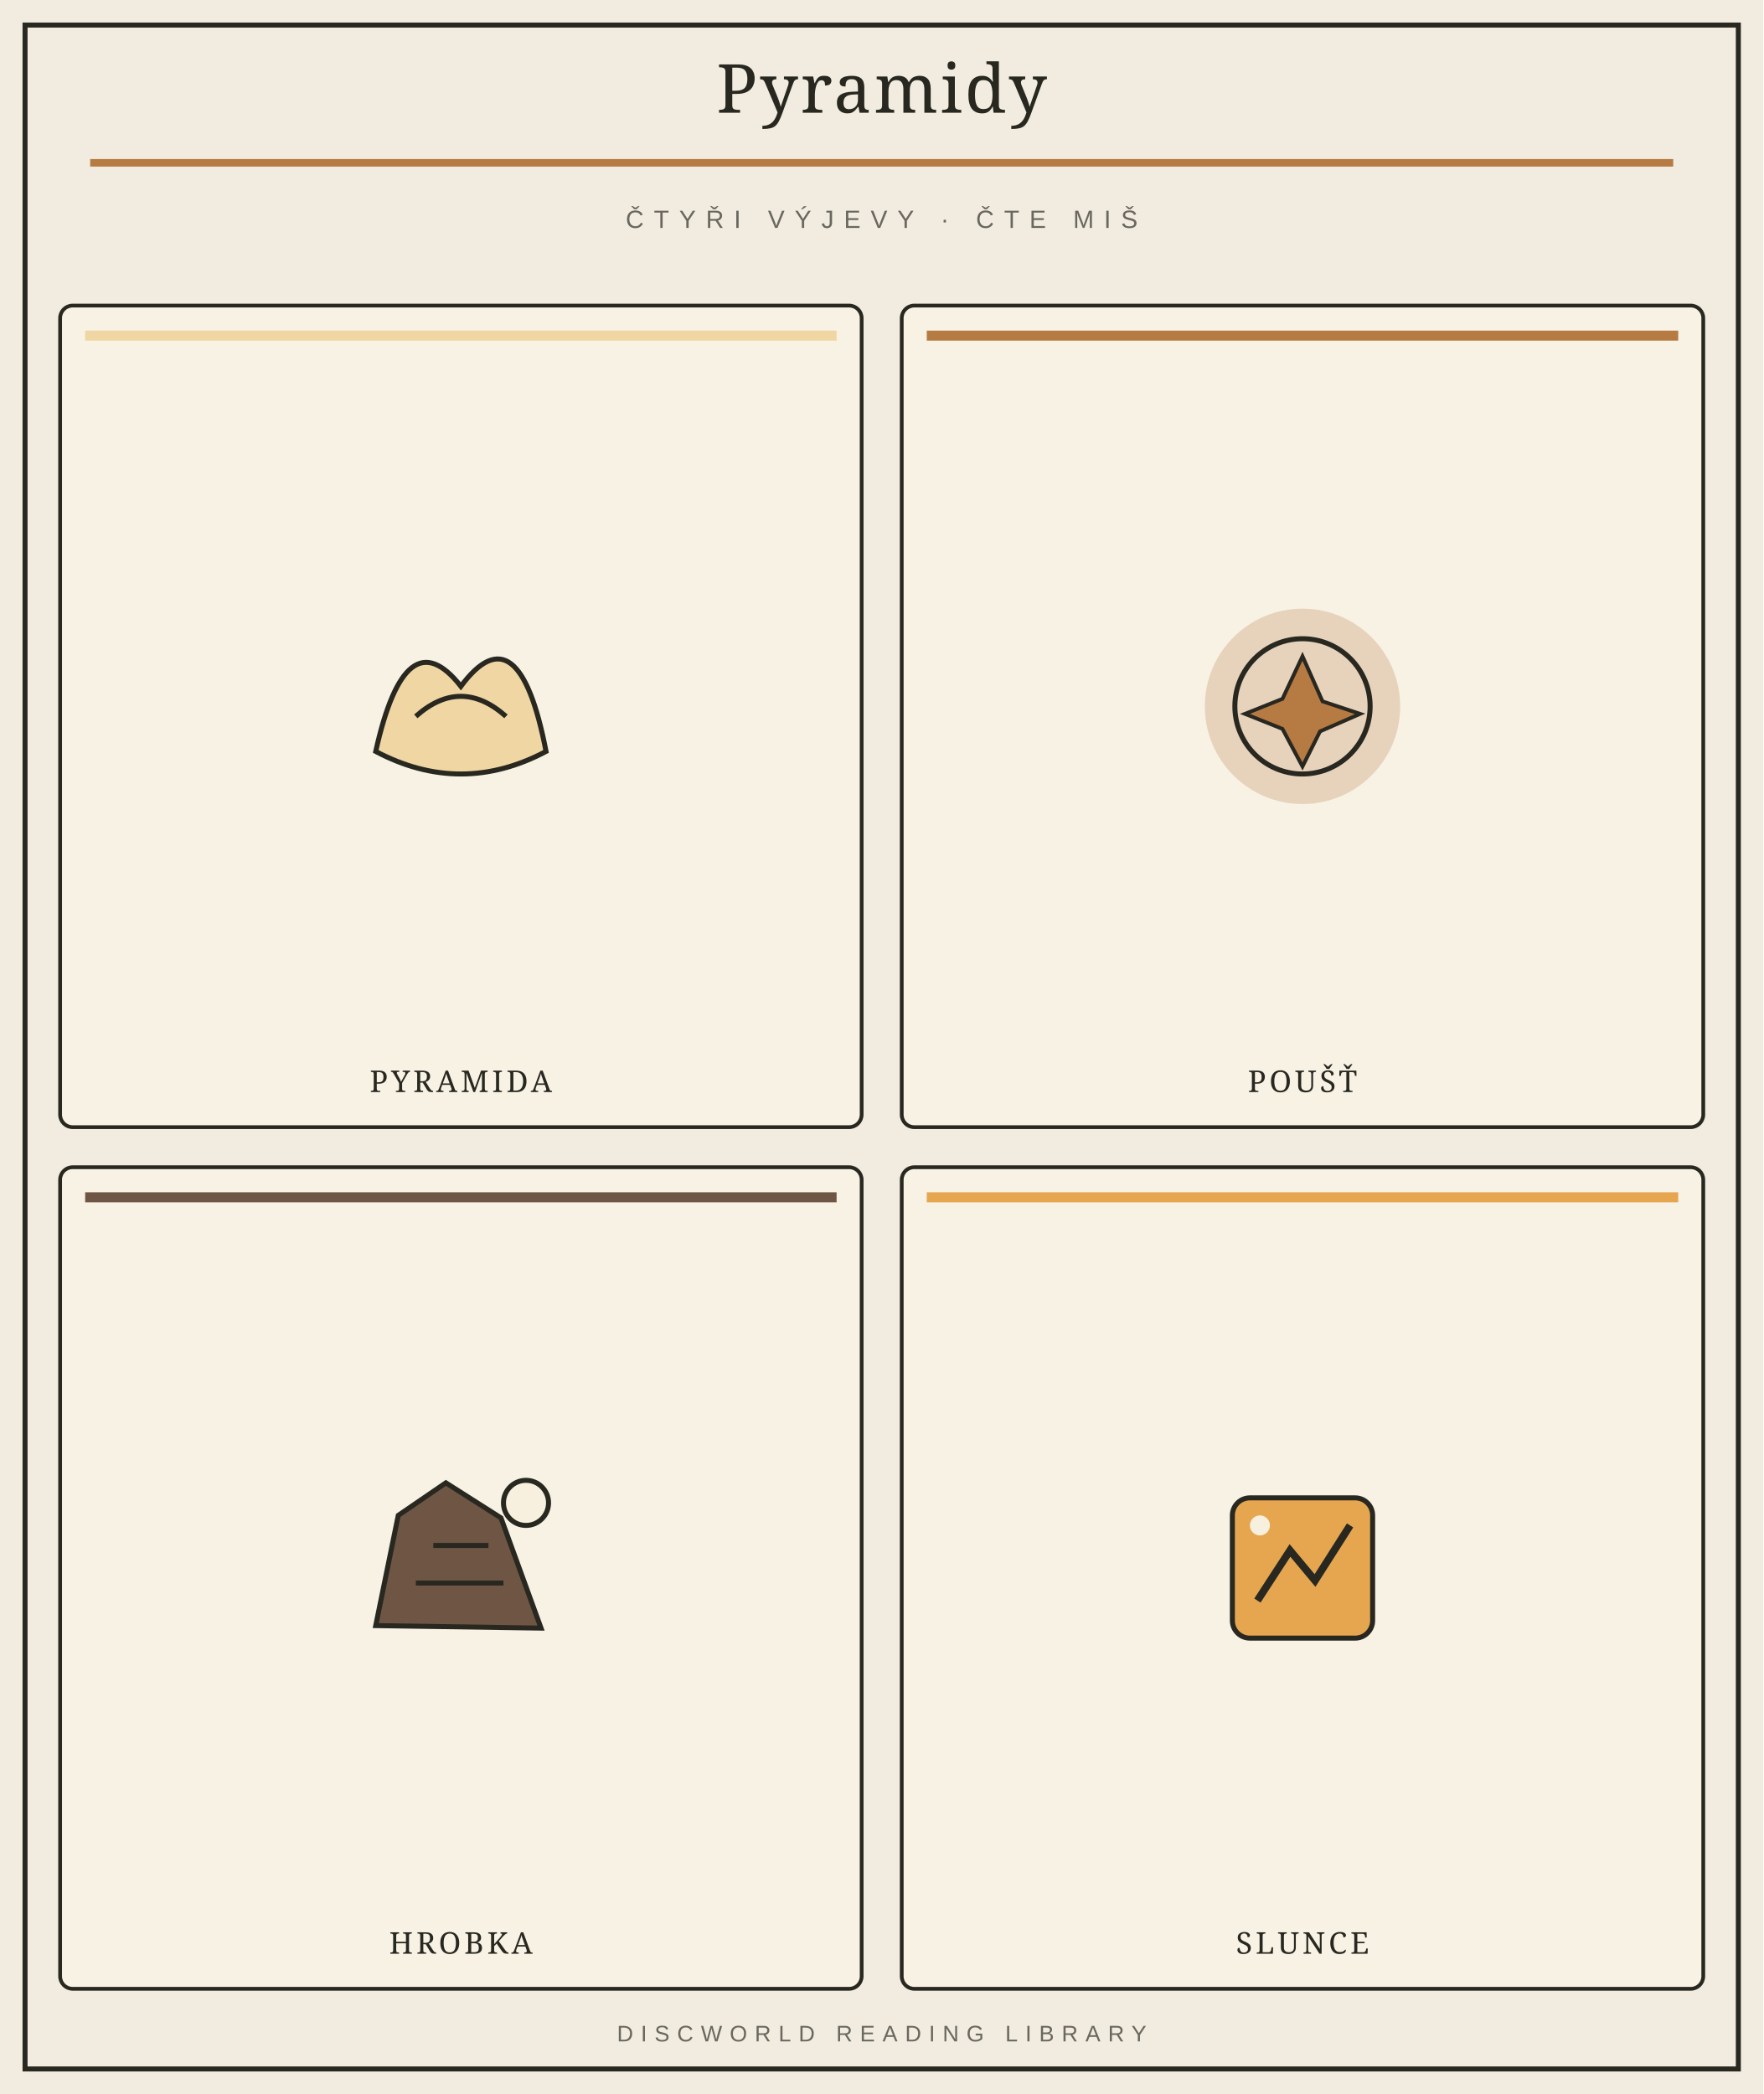
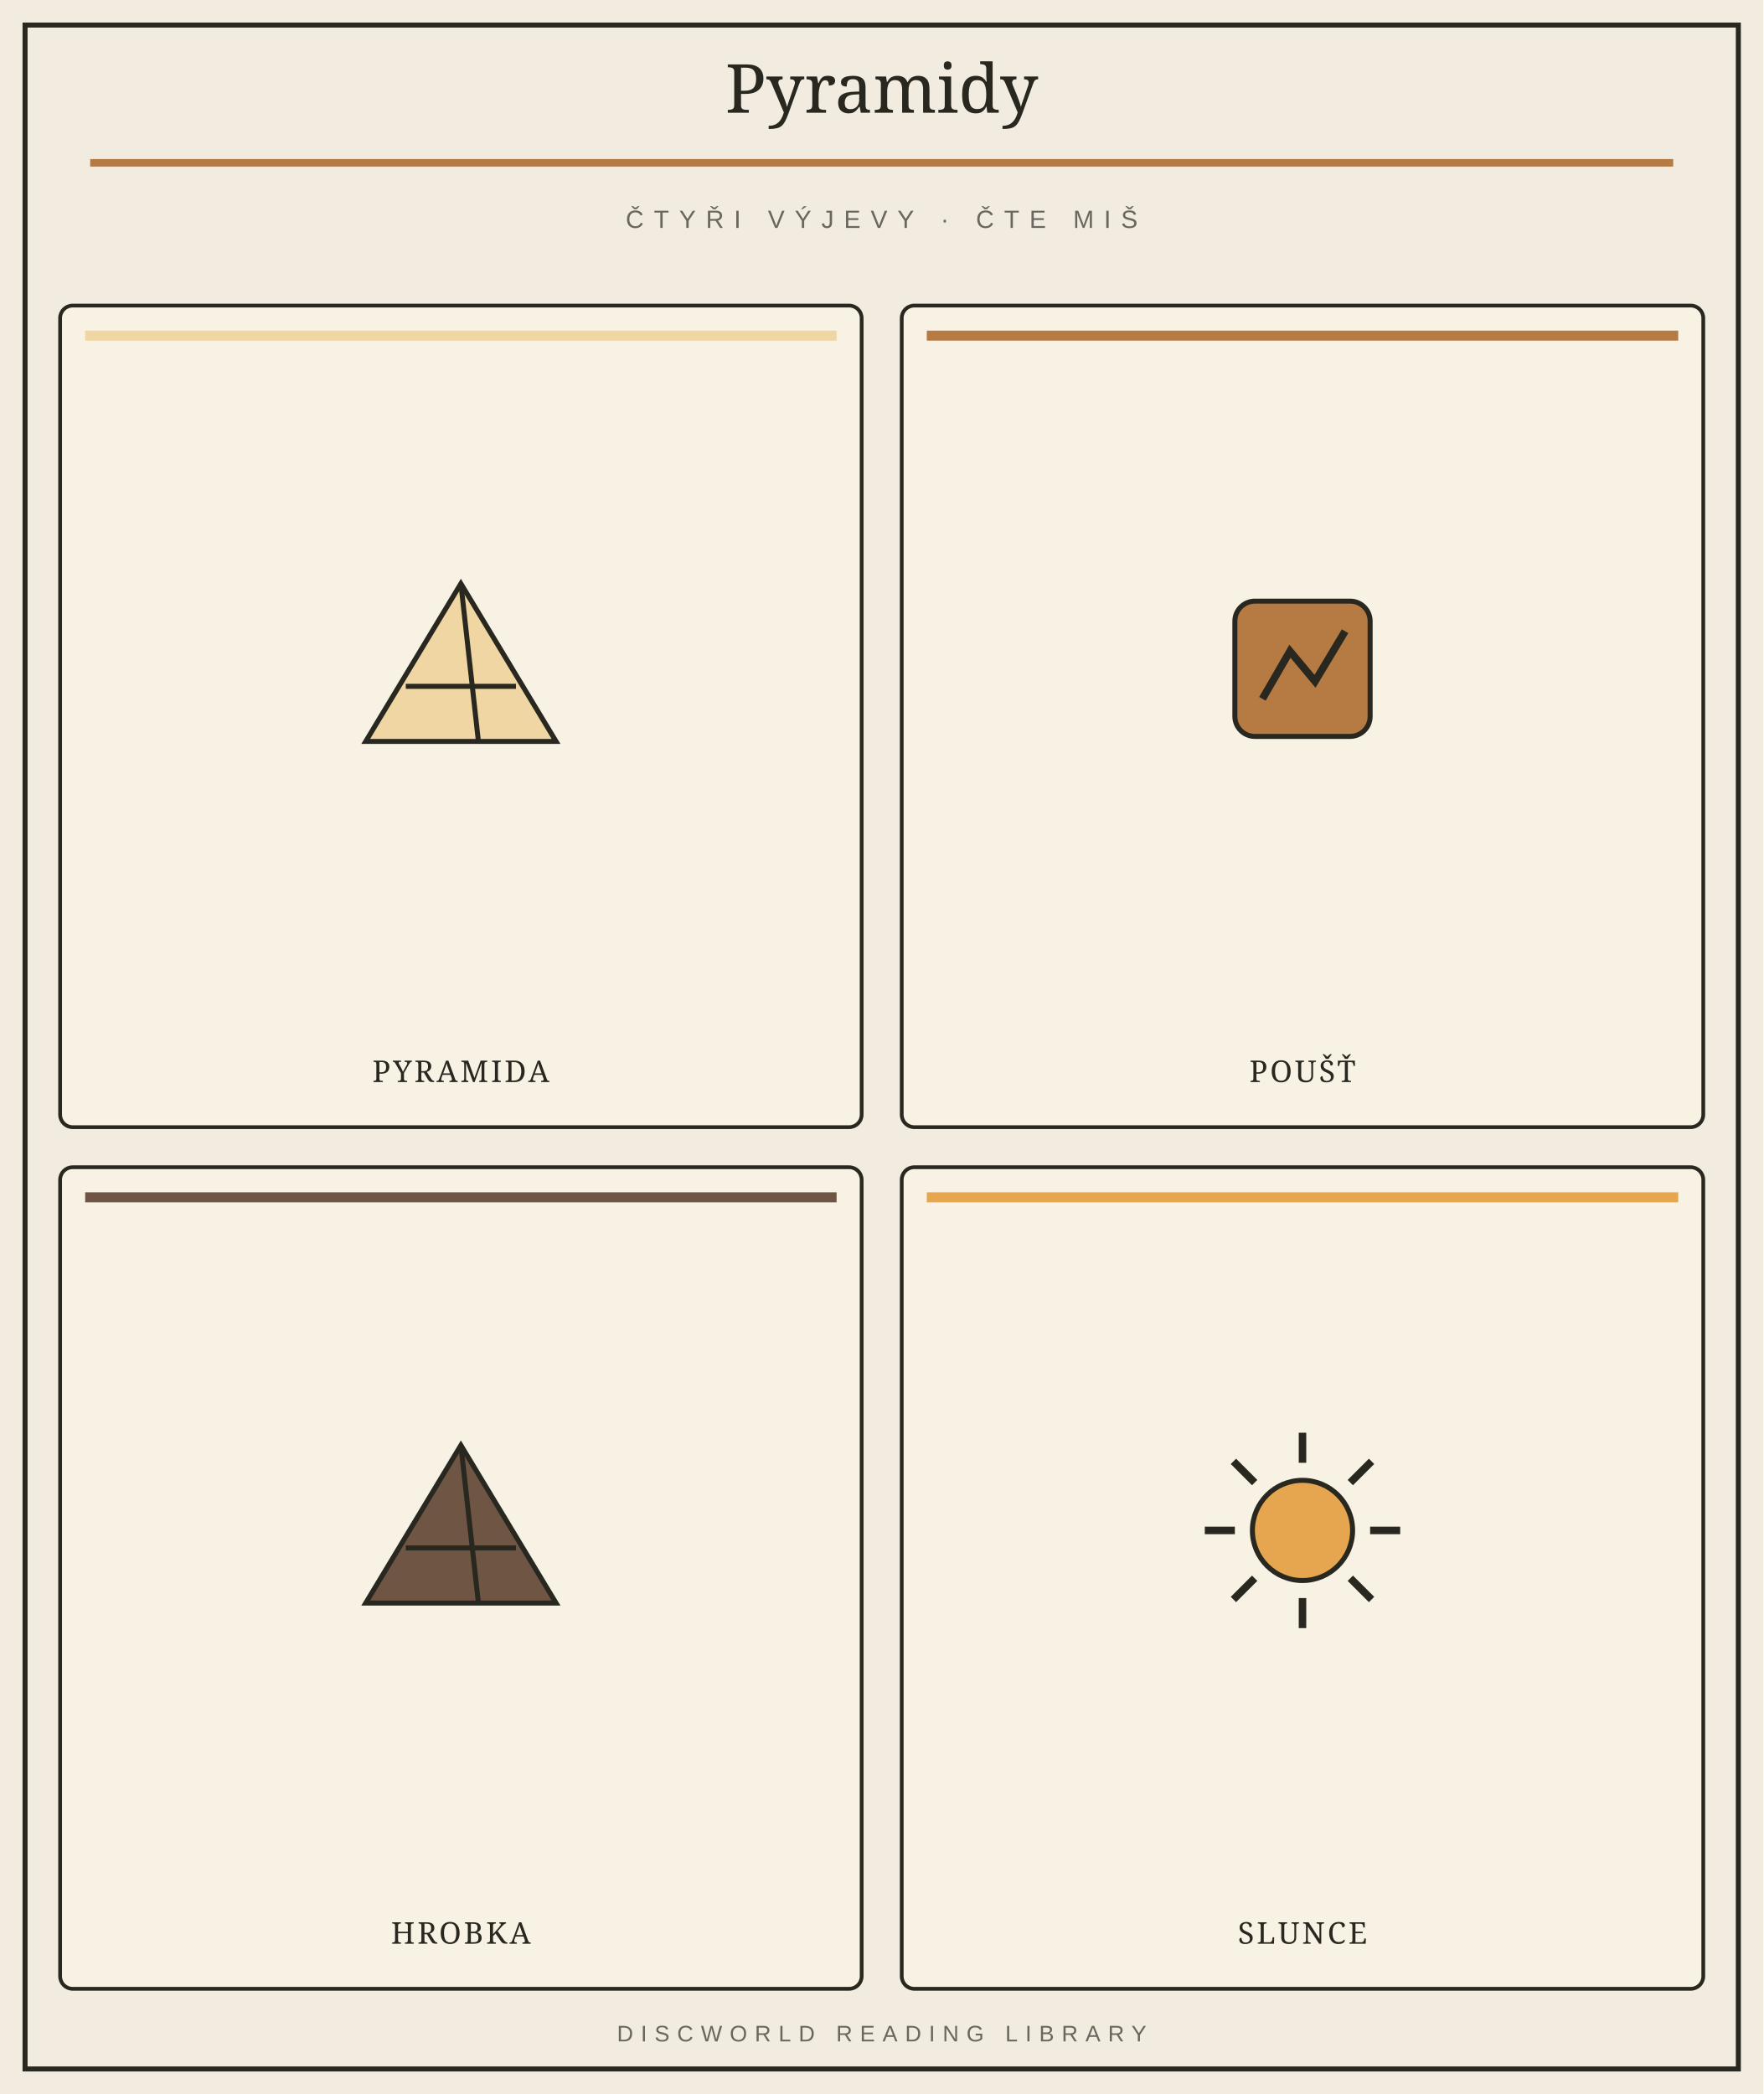
- <svg xmlns="http://www.w3.org/2000/svg" viewBox="0 0 704 836" role="img" aria-labelledby="title desc">
+ <svg xmlns="http://www.w3.org/2000/svg" viewBox="0 0 704 836" role="img" aria-labelledby="t d">
  <rect width="704" height="836" fill="#f1ecdf" />
  <rect x="10" y="10" width="684" height="816" fill="none" stroke="#282820" stroke-width="2" />
-   <text x="352" y="45" text-anchor="middle" font-family="Georgia,serif" font-size="27" fill="#282820" letter-spacing="1">Pyramidy</text>
-   <path d="M 36 65 H 668" stroke="#b67a43" stroke-width="3" />
+   <text x="352" y="45" text-anchor="middle" font-family="Georgia,serif" font-size="27" fill="#282820">Pyramidy</text>
+   <path d="M36 65H668" stroke="#b67a43" stroke-width="3" />
  <text x="352" y="91" text-anchor="middle" font-family="Arial,sans-serif" font-size="10" letter-spacing="4" fill="#69675f">ČTYŘI VÝJEVY · ČTE MIŠ</text>
  <g>
    <rect x="24" y="122" width="320" height="328" rx="5" fill="#f8f2e5" stroke="#282820" stroke-width="1.5" />
-     <path d="M 34 134 H 334" stroke="#f0d6a2" stroke-width="4" />
-     <path d="M 150 300 Q 162 246 184 274 Q 207 243 218 300 Q 184 318 150 300 Z" fill="#f0d6a2" stroke="#282820" stroke-width="2" />
-     <path d="M 166 286 Q 184 270 202 286" fill="none" stroke="#282820" stroke-width="2" />
-     <text x="184" y="436" text-anchor="middle" font-family="Georgia,serif" font-size="12" letter-spacing="1.3" fill="#282820">PYRAMIDA</text>
+     <path d="M34 134H334" stroke="#f0d6a2" stroke-width="4" />
+     <path d="M146 296L184 233L222 296Z" fill="#f0d6a2" stroke="#282820" stroke-width="2" />
+     <path d="M184 233L191 296M162 274H206" stroke="#282820" stroke-width="2" />
+     <text x="184" y="432" text-anchor="middle" font-family="Georgia,serif" font-size="12" letter-spacing="1" fill="#282820">PYRAMIDA</text>
  </g>
  <g>
    <rect x="360" y="122" width="320" height="328" rx="5" fill="#f8f2e5" stroke="#282820" stroke-width="1.5" />
-     <path d="M 370 134 H 670" stroke="#b67a43" stroke-width="4" />
-     <circle cx="520" cy="282" r="39" fill="#b67a43" opacity=".26" />
-     <circle cx="520" cy="282" r="27" fill="none" stroke="#282820" stroke-width="2" />
-     <path d="M 520 262 L 528 280 L 543 285 L 527 292 L 520 306 L 512 291 L 497 285 L 512 279 Z" fill="#b67a43" stroke="#282820" stroke-width="1.5" />
-     <text x="520" y="436" text-anchor="middle" font-family="Georgia,serif" font-size="12" letter-spacing="1.3" fill="#282820">POUŠŤ</text>
+     <path d="M370 134H670" stroke="#b67a43" stroke-width="4" />
+     <rect x="493" y="240" width="54" height="54" rx="8" fill="#b67a43" stroke="#282820" stroke-width="2" />
+     <path d="M504 279L515 260L525 272L537 252" fill="none" stroke="#282820" stroke-width="3" />
+     <text x="520" y="432" text-anchor="middle" font-family="Georgia,serif" font-size="12" letter-spacing="1" fill="#282820">POUŠŤ</text>
  </g>
  <g>
    <rect x="24" y="466" width="320" height="328" rx="5" fill="#f8f2e5" stroke="#282820" stroke-width="1.5" />
-     <path d="M 34 478 H 334" stroke="#6f5544" stroke-width="4" />
-     <path d="M 150 649 L 159 605 L 178 592 L 200 606 L 216 650 Z" fill="#6f5544" stroke="#282820" stroke-width="2" />
-     <path d="M 166 632 L 201 632 M 173 617 L 195 617" stroke="#282820" stroke-width="2" />
-     <circle cx="210" cy="600" r="9" fill="#f7f0df" stroke="#282820" stroke-width="2" />
-     <text x="184" y="780" text-anchor="middle" font-family="Georgia,serif" font-size="12" letter-spacing="1.3" fill="#282820">HROBKA</text>
+     <path d="M34 478H334" stroke="#6f5544" stroke-width="4" />
+     <path d="M146 640L184 577L222 640Z" fill="#6f5544" stroke="#282820" stroke-width="2" />
+     <path d="M184 577L191 640M162 618H206" stroke="#282820" stroke-width="2" />
+     <text x="184" y="776" text-anchor="middle" font-family="Georgia,serif" font-size="12" letter-spacing="1" fill="#282820">HROBKA</text>
  </g>
  <g>
    <rect x="360" y="466" width="320" height="328" rx="5" fill="#f8f2e5" stroke="#282820" stroke-width="1.5" />
-     <path d="M 370 478 H 670" stroke="#e6a64f" stroke-width="4" />
-     <rect x="492" y="598" width="56" height="56" rx="7" fill="#e6a64f" stroke="#282820" stroke-width="2" />
-     <path d="M 502 639 L 515 619 L 525 631 L 539 609" fill="none" stroke="#282820" stroke-width="3" />
-     <circle cx="503" cy="609" r="4" fill="#f7f0df" />
-     <text x="520" y="780" text-anchor="middle" font-family="Georgia,serif" font-size="12" letter-spacing="1.3" fill="#282820">SLUNCE</text>
+     <path d="M370 478H670" stroke="#e6a64f" stroke-width="4" />
+     <circle cx="520" cy="611" r="20" fill="#e6a64f" stroke="#282820" stroke-width="2" />
+     <g stroke="#282820" stroke-width="3">
+       <path d="M547 611L559 611" />
+       <path d="M539.092 630.092L547.577 638.577" />
+       <path d="M520 638L520 650" />
+       <path d="M500.908 630.092L492.423 638.577" />
+       <path d="M493 611L481 611" />
+       <path d="M500.908 591.908L492.423 583.423" />
+       <path d="M520 584L520 572" />
+       <path d="M539.092 591.908L547.577 583.423" />
+     </g>
+     <text x="520" y="776" text-anchor="middle" font-family="Georgia,serif" font-size="12" letter-spacing="1" fill="#282820">SLUNCE</text>
  </g>
  <text x="352" y="815" text-anchor="middle" font-family="Arial,sans-serif" font-size="9" letter-spacing="3" fill="#69675f">DISCWORLD READING LIBRARY</text>
</svg>
